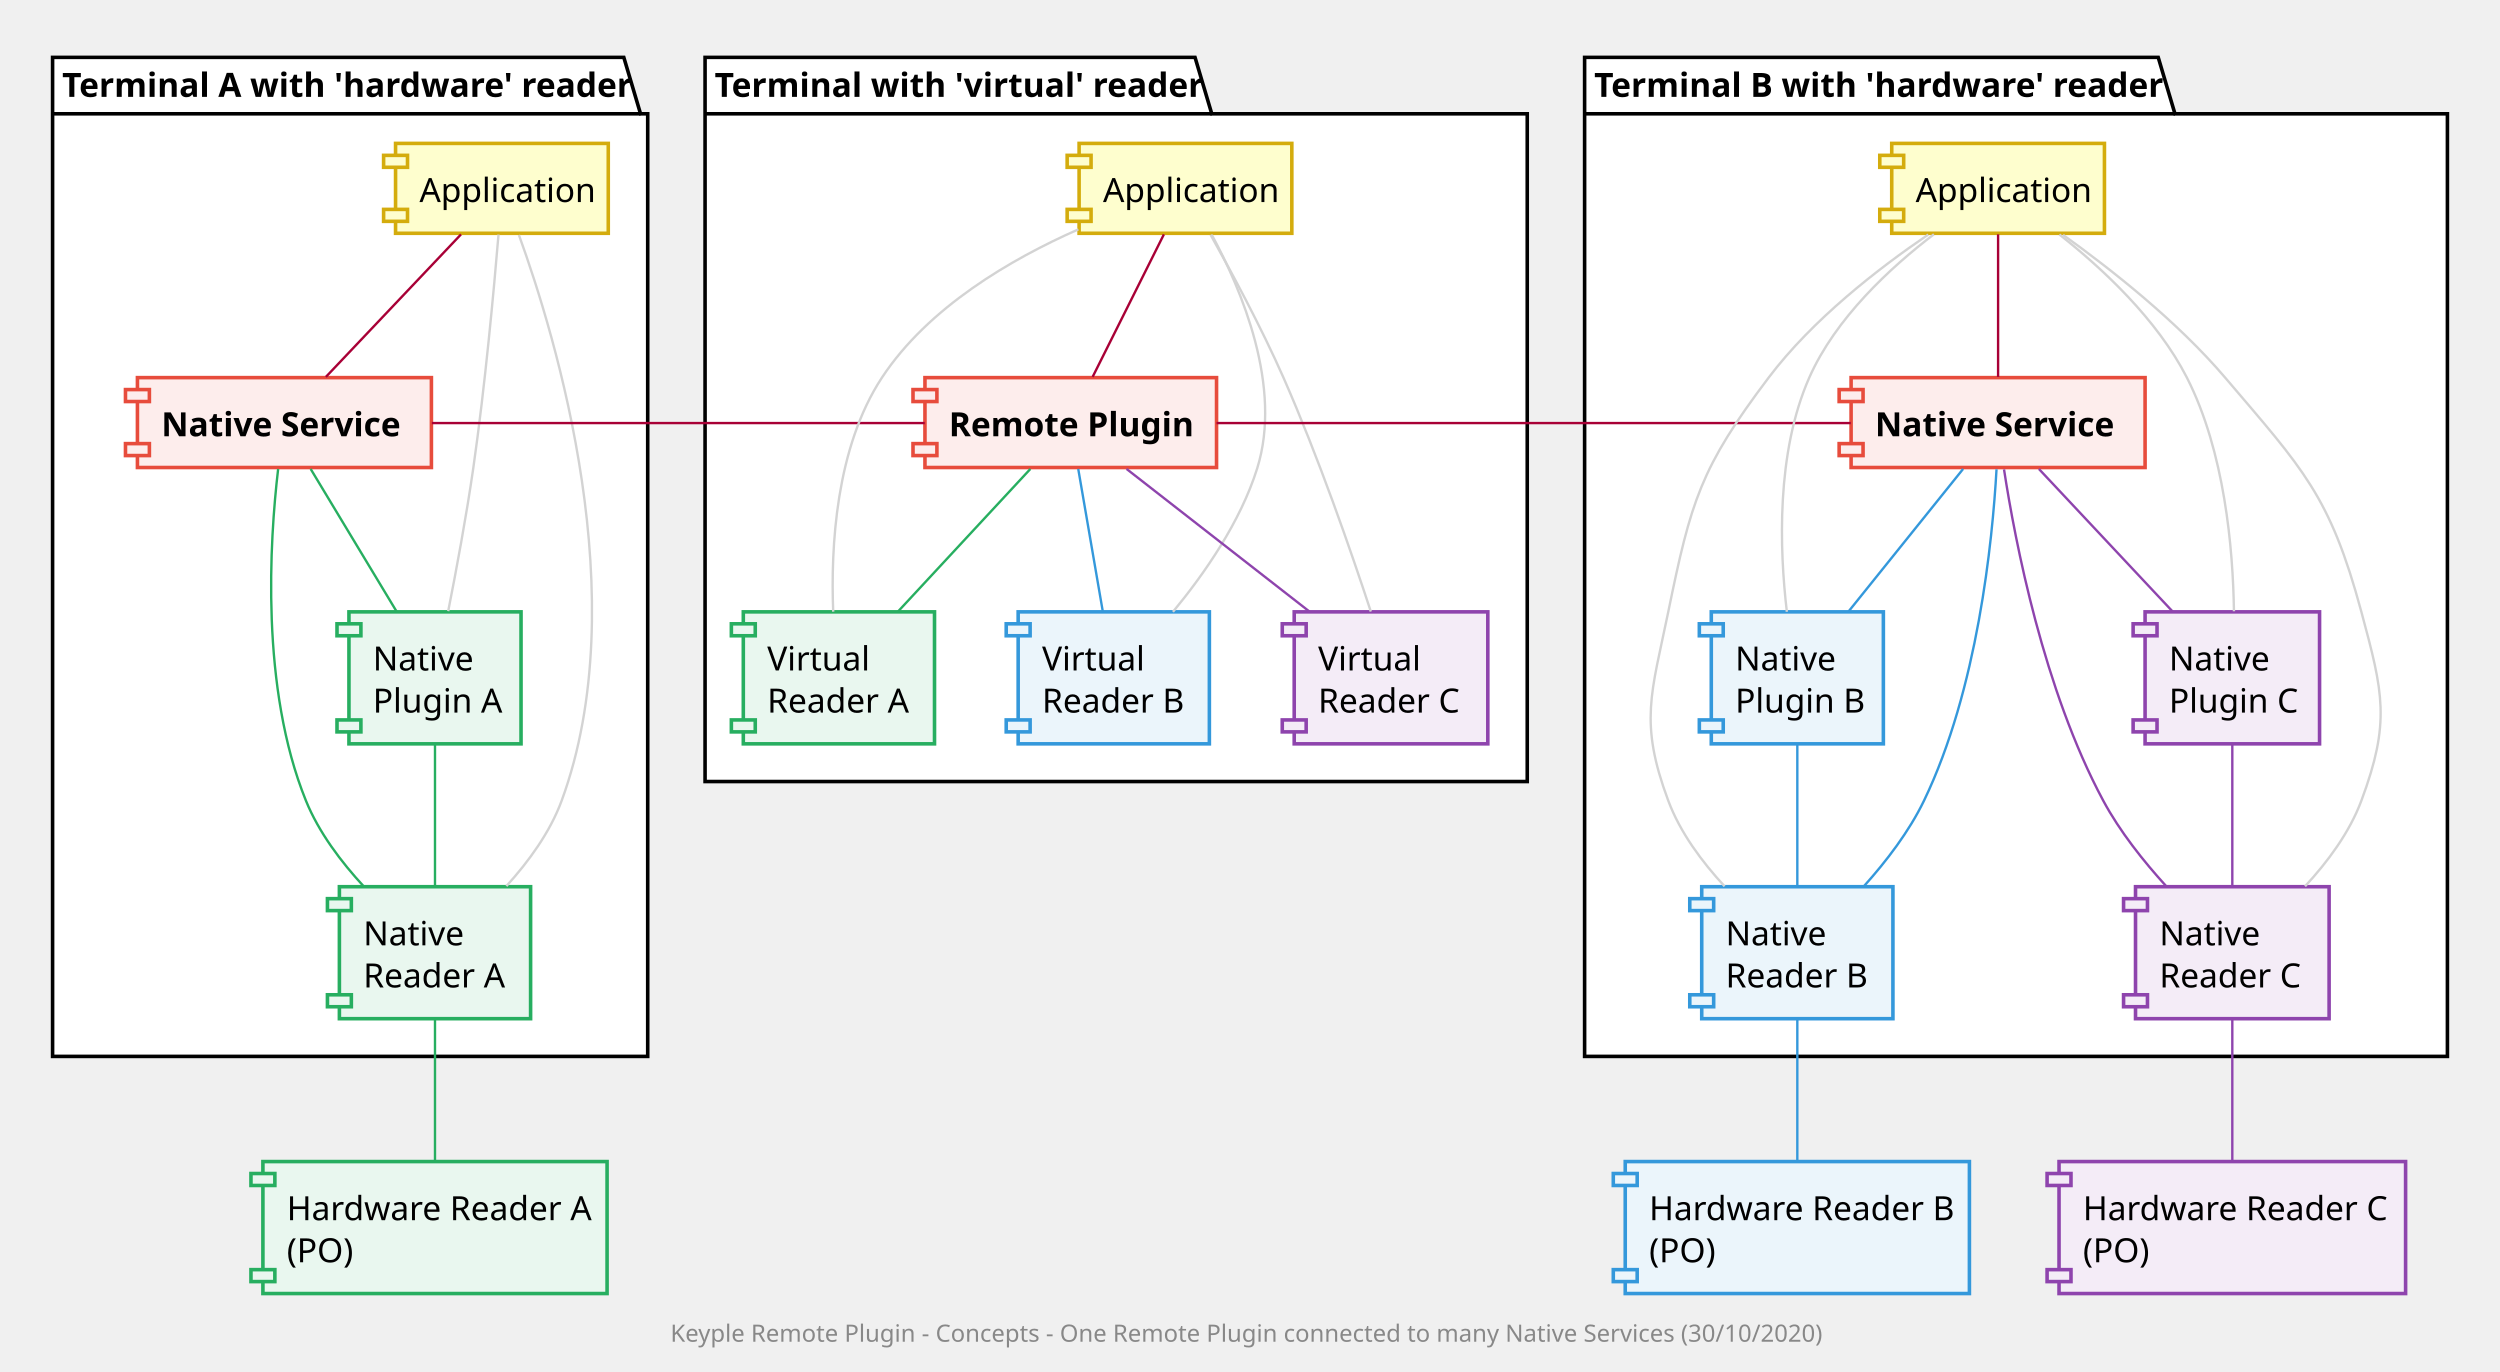
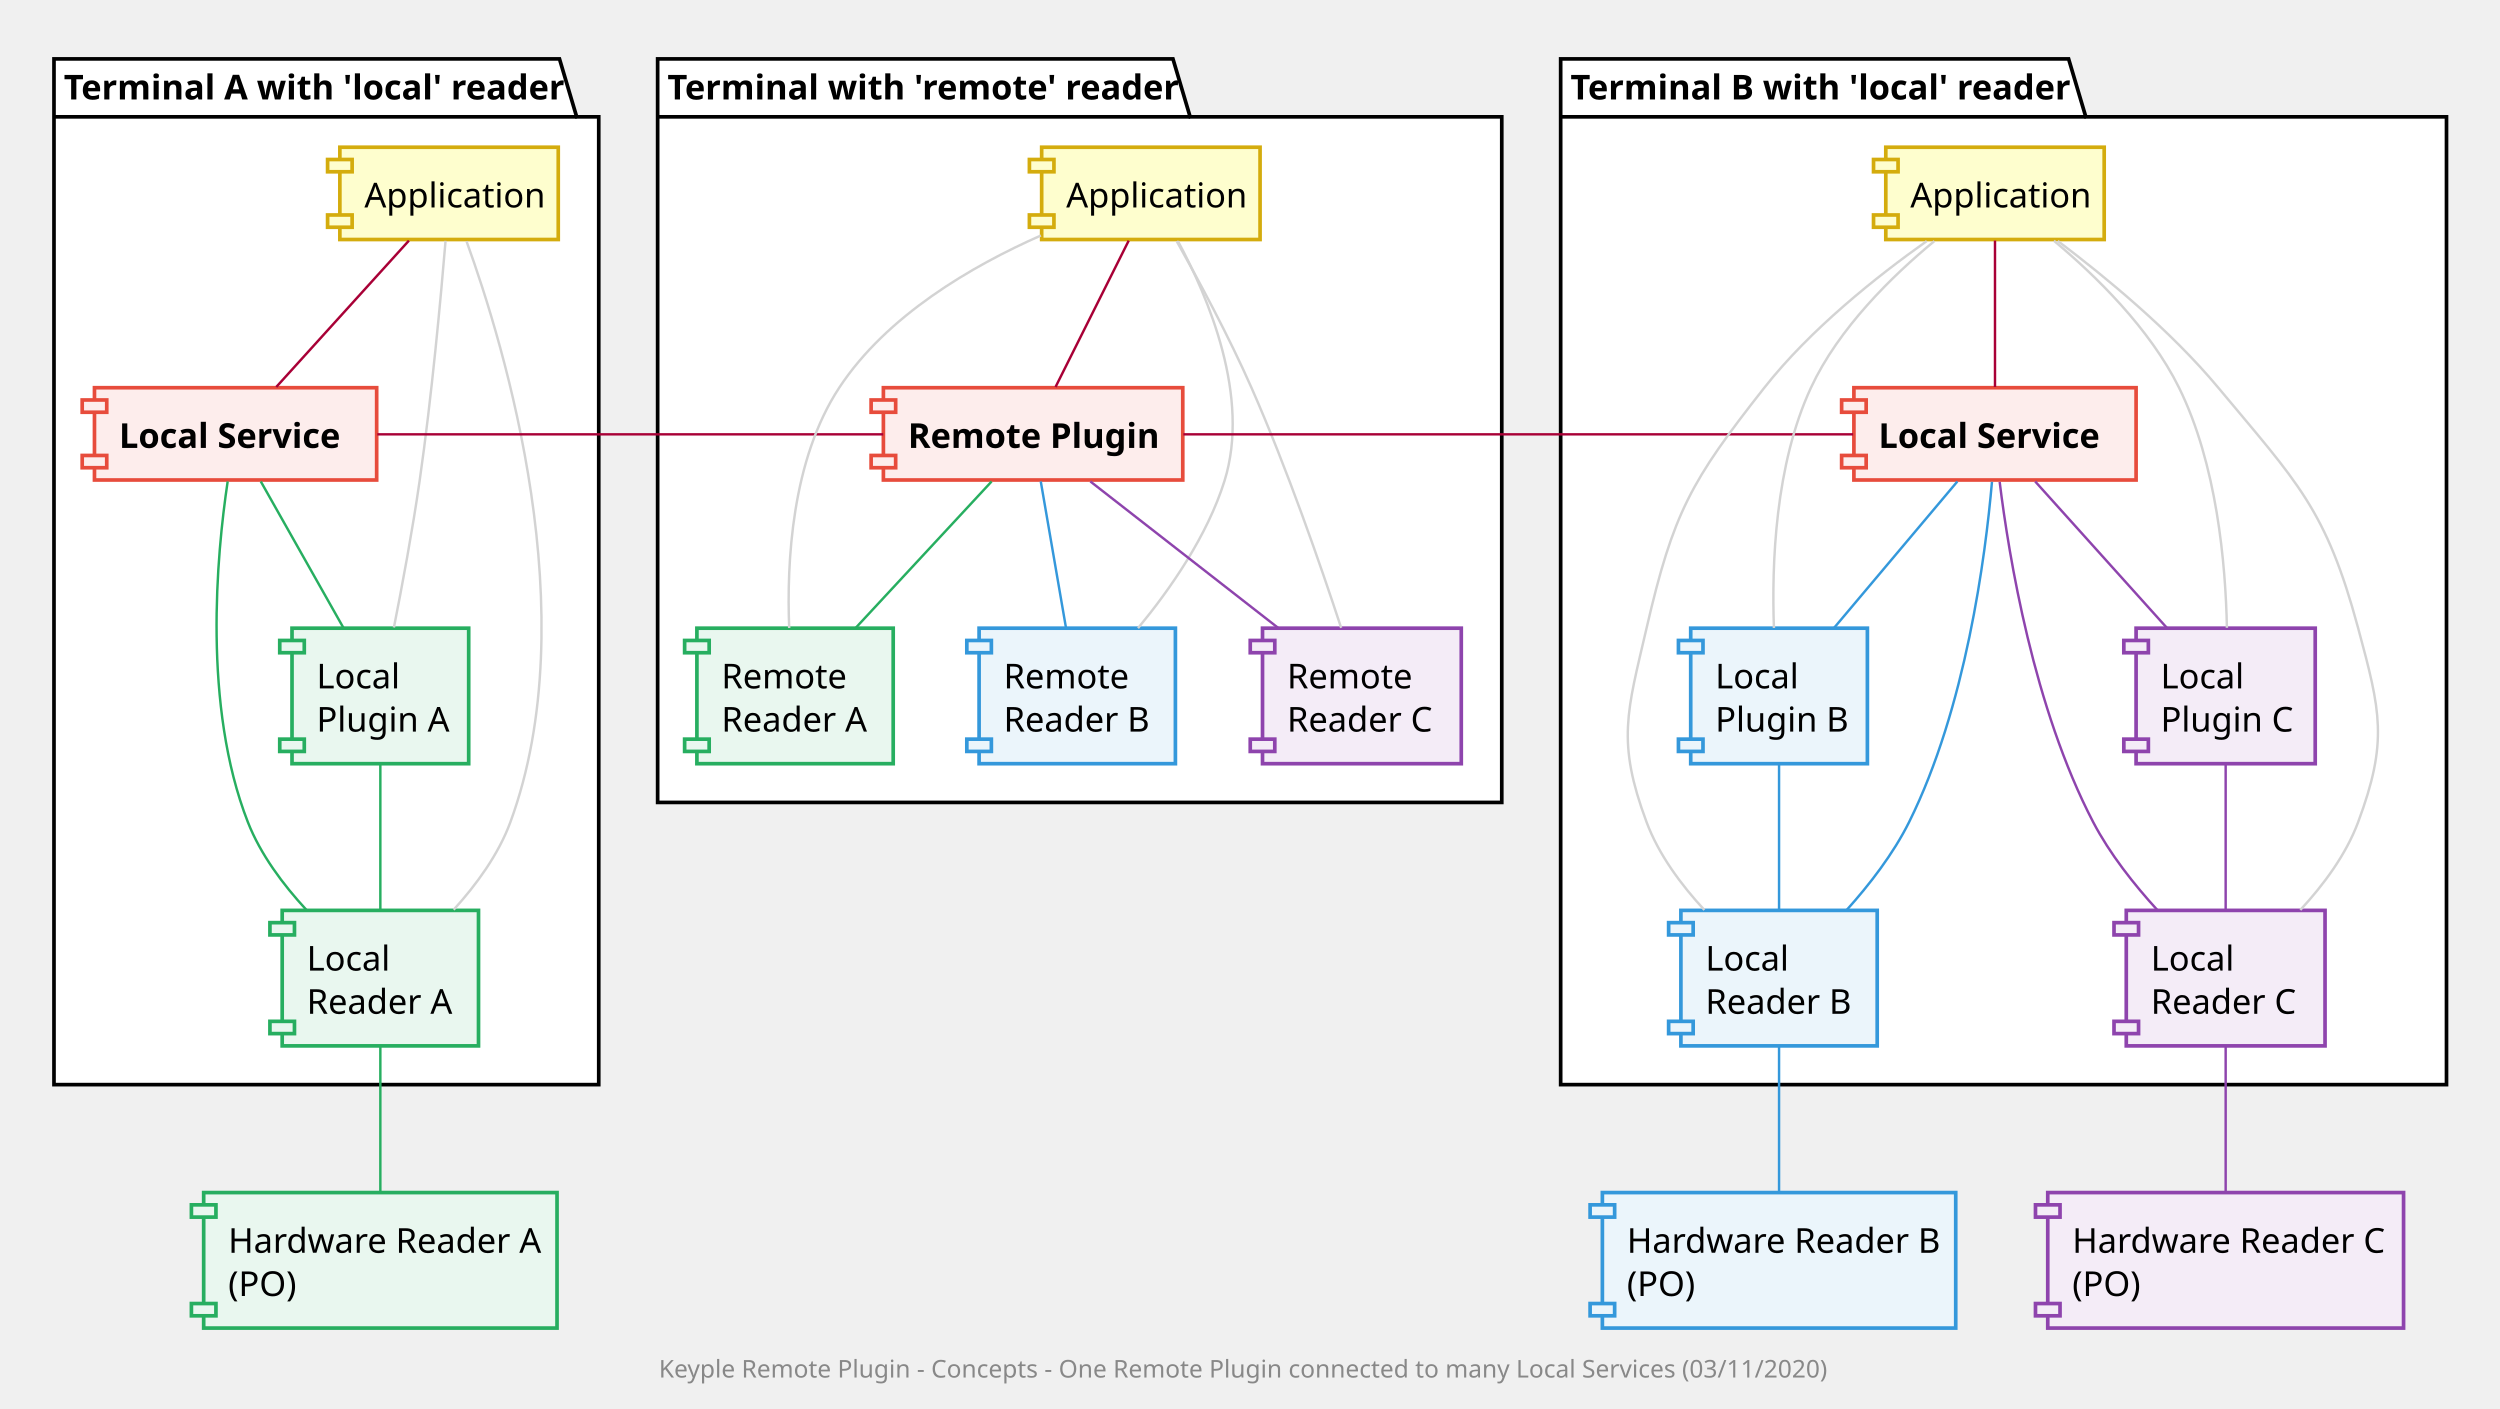
- <svg xmlns="http://www.w3.org/2000/svg" contentScriptType="application/ecmascript" contentStyleType="text/css" height="1435px" preserveAspectRatio="none" style="width:2615px;height:1435px;" version="1.1" viewBox="0 0 2615 1435" width="2615px" zoomAndPan="magnify">
+ <svg xmlns="http://www.w3.org/2000/svg" contentScriptType="application/ecmascript" contentStyleType="text/css" height="1435px" preserveAspectRatio="none" style="width:2547px;height:1435px;" version="1.1" viewBox="0 0 2547 1435" width="2547.5px" zoomAndPan="magnify">
  <defs />
  <g>
-     <polygon fill="#FFFFFF" points="55,60,652.5,60,670,119.023,677.5,119.023,677.5,1105,55,1105,55,60" style="stroke: #000000; stroke-width: 3.75;" />
-     <line style="stroke: #000000; stroke-width: 3.75;" x1="55" x2="670" y1="119.023" y2="119.023" />
-     <text fill="#000000" font-family="sans-serif" font-size="35" font-weight="bold" lengthAdjust="spacingAndGlyphs" textLength="582.5" x="65" y="101.333">Terminal A with 'hardware' reader</text>
-     <polygon fill="#FFFFFF" points="737.5,60,1250,60,1267.5,119.023,1597.5,119.023,1597.5,817.5,737.5,817.5,737.5,60" style="stroke: #000000; stroke-width: 3.75;" />
-     <line style="stroke: #000000; stroke-width: 3.75;" x1="737.5" x2="1267.5" y1="119.023" y2="119.023" />
-     <text fill="#000000" font-family="sans-serif" font-size="35" font-weight="bold" lengthAdjust="spacingAndGlyphs" textLength="497.5" x="747.5" y="101.333">Terminal with 'virtual' reader</text>
-     <polygon fill="#FFFFFF" points="1657.5,60,2257.5,60,2275,119.023,2560,119.023,2560,1105,1657.5,1105,1657.5,60" style="stroke: #000000; stroke-width: 3.75;" />
-     <line style="stroke: #000000; stroke-width: 3.75;" x1="1657.5" x2="2275" y1="119.023" y2="119.023" />
-     <text fill="#000000" font-family="sans-serif" font-size="35" font-weight="bold" lengthAdjust="spacingAndGlyphs" textLength="585" x="1667.5" y="101.333">Terminal B with 'hardware' reader</text>
-     <rect fill="#FEFECE" height="94.023" style="stroke: #D4AC0D; stroke-width: 3.75;" width="222.5" x="413.75" y="150" />
-     <rect fill="#FEFECE" height="12.5" style="stroke: #D4AC0D; stroke-width: 3.75;" width="25" x="401.25" y="162.5" />
-     <rect fill="#FEFECE" height="12.5" style="stroke: #D4AC0D; stroke-width: 3.75;" width="25" x="401.25" y="219.023" />
-     <text fill="#000000" font-family="sans-serif" font-size="35" lengthAdjust="spacingAndGlyphs" textLength="172.5" x="438.75" y="211.333">Application</text>
-     <rect fill="#FDEDEC" height="94.023" style="stroke: #E74C3C; stroke-width: 3.75;" width="307.5" x="143.75" y="395" />
-     <rect fill="#FDEDEC" height="12.5" style="stroke: #E74C3C; stroke-width: 3.75;" width="25" x="131.25" y="407.5" />
-     <rect fill="#FDEDEC" height="12.5" style="stroke: #E74C3C; stroke-width: 3.75;" width="25" x="131.25" y="464.023" />
-     <text fill="#000000" font-family="sans-serif" font-size="35" font-weight="bold" lengthAdjust="spacingAndGlyphs" textLength="257.5" x="168.75" y="456.333">Native Service</text>
-     <rect fill="#E9F7EF" height="138.047" style="stroke: #27AE60; stroke-width: 3.75;" width="180" x="365" y="640" />
-     <rect fill="#E9F7EF" height="12.5" style="stroke: #27AE60; stroke-width: 3.75;" width="25" x="352.5" y="652.5" />
-     <rect fill="#E9F7EF" height="12.5" style="stroke: #27AE60; stroke-width: 3.75;" width="25" x="352.5" y="753.047" />
-     <text fill="#000000" font-family="sans-serif" font-size="35" lengthAdjust="spacingAndGlyphs" textLength="97.5" x="390" y="701.333">Native</text>
-     <text fill="#000000" font-family="sans-serif" font-size="35" lengthAdjust="spacingAndGlyphs" textLength="130" x="390" y="745.356">Plugin A</text>
-     <rect fill="#E9F7EF" height="138.047" style="stroke: #27AE60; stroke-width: 3.75;" width="200" x="355" y="927.5" />
-     <rect fill="#E9F7EF" height="12.5" style="stroke: #27AE60; stroke-width: 3.75;" width="25" x="342.5" y="940" />
-     <rect fill="#E9F7EF" height="12.5" style="stroke: #27AE60; stroke-width: 3.75;" width="25" x="342.5" y="1040.547" />
-     <text fill="#000000" font-family="sans-serif" font-size="35" lengthAdjust="spacingAndGlyphs" textLength="97.5" x="380" y="988.833">Native</text>
-     <text fill="#000000" font-family="sans-serif" font-size="35" lengthAdjust="spacingAndGlyphs" textLength="150" x="380" y="1032.856">Reader A</text>
-     <rect fill="#FEFECE" height="94.023" style="stroke: #D4AC0D; stroke-width: 3.75;" width="222.5" x="1128.75" y="150" />
-     <rect fill="#FEFECE" height="12.5" style="stroke: #D4AC0D; stroke-width: 3.75;" width="25" x="1116.25" y="162.5" />
-     <rect fill="#FEFECE" height="12.5" style="stroke: #D4AC0D; stroke-width: 3.75;" width="25" x="1116.25" y="219.023" />
-     <text fill="#000000" font-family="sans-serif" font-size="35" lengthAdjust="spacingAndGlyphs" textLength="172.5" x="1153.75" y="211.333">Application</text>
-     <rect fill="#FDEDEC" height="94.023" style="stroke: #E74C3C; stroke-width: 3.75;" width="305" x="967.5" y="395" />
-     <rect fill="#FDEDEC" height="12.5" style="stroke: #E74C3C; stroke-width: 3.75;" width="25" x="955" y="407.5" />
-     <rect fill="#FDEDEC" height="12.5" style="stroke: #E74C3C; stroke-width: 3.75;" width="25" x="955" y="464.023" />
-     <text fill="#000000" font-family="sans-serif" font-size="35" font-weight="bold" lengthAdjust="spacingAndGlyphs" textLength="255" x="992.5" y="456.333">Remote Plugin</text>
-     <rect fill="#E9F7EF" height="138.047" style="stroke: #27AE60; stroke-width: 3.75;" width="200" x="777.5" y="640" />
-     <rect fill="#E9F7EF" height="12.5" style="stroke: #27AE60; stroke-width: 3.75;" width="25" x="765" y="652.5" />
-     <rect fill="#E9F7EF" height="12.5" style="stroke: #27AE60; stroke-width: 3.75;" width="25" x="765" y="753.047" />
-     <text fill="#000000" font-family="sans-serif" font-size="35" lengthAdjust="spacingAndGlyphs" textLength="100" x="802.5" y="701.333">Virtual</text>
-     <text fill="#000000" font-family="sans-serif" font-size="35" lengthAdjust="spacingAndGlyphs" textLength="150" x="802.5" y="745.356">Reader A</text>
-     <rect fill="#EBF5FB" height="138.047" style="stroke: #3498DB; stroke-width: 3.75;" width="200" x="1065" y="640" />
-     <rect fill="#EBF5FB" height="12.5" style="stroke: #3498DB; stroke-width: 3.75;" width="25" x="1052.5" y="652.5" />
-     <rect fill="#EBF5FB" height="12.5" style="stroke: #3498DB; stroke-width: 3.75;" width="25" x="1052.5" y="753.047" />
-     <text fill="#000000" font-family="sans-serif" font-size="35" lengthAdjust="spacingAndGlyphs" textLength="100" x="1090" y="701.333">Virtual</text>
-     <text fill="#000000" font-family="sans-serif" font-size="35" lengthAdjust="spacingAndGlyphs" textLength="150" x="1090" y="745.356">Reader B</text>
-     <rect fill="#F4ECF7" height="138.047" style="stroke: #8E44AD; stroke-width: 3.75;" width="202.5" x="1353.75" y="640" />
-     <rect fill="#F4ECF7" height="12.5" style="stroke: #8E44AD; stroke-width: 3.75;" width="25" x="1341.25" y="652.5" />
-     <rect fill="#F4ECF7" height="12.5" style="stroke: #8E44AD; stroke-width: 3.75;" width="25" x="1341.25" y="753.047" />
-     <text fill="#000000" font-family="sans-serif" font-size="35" lengthAdjust="spacingAndGlyphs" textLength="100" x="1378.75" y="701.333">Virtual</text>
-     <text fill="#000000" font-family="sans-serif" font-size="35" lengthAdjust="spacingAndGlyphs" textLength="152.5" x="1378.75" y="745.356">Reader C</text>
-     <rect fill="#FEFECE" height="94.023" style="stroke: #D4AC0D; stroke-width: 3.75;" width="222.5" x="1978.75" y="150" />
-     <rect fill="#FEFECE" height="12.5" style="stroke: #D4AC0D; stroke-width: 3.75;" width="25" x="1966.25" y="162.5" />
-     <rect fill="#FEFECE" height="12.5" style="stroke: #D4AC0D; stroke-width: 3.75;" width="25" x="1966.25" y="219.023" />
-     <text fill="#000000" font-family="sans-serif" font-size="35" lengthAdjust="spacingAndGlyphs" textLength="172.5" x="2003.75" y="211.333">Application</text>
-     <rect fill="#FDEDEC" height="94.023" style="stroke: #E74C3C; stroke-width: 3.75;" width="307.5" x="1936.25" y="395" />
-     <rect fill="#FDEDEC" height="12.5" style="stroke: #E74C3C; stroke-width: 3.75;" width="25" x="1923.75" y="407.5" />
-     <rect fill="#FDEDEC" height="12.5" style="stroke: #E74C3C; stroke-width: 3.75;" width="25" x="1923.75" y="464.023" />
-     <text fill="#000000" font-family="sans-serif" font-size="35" font-weight="bold" lengthAdjust="spacingAndGlyphs" textLength="257.5" x="1961.25" y="456.333">Native Service</text>
-     <rect fill="#EBF5FB" height="138.047" style="stroke: #3498DB; stroke-width: 3.75;" width="180" x="1790" y="640" />
-     <rect fill="#EBF5FB" height="12.5" style="stroke: #3498DB; stroke-width: 3.75;" width="25" x="1777.5" y="652.5" />
-     <rect fill="#EBF5FB" height="12.5" style="stroke: #3498DB; stroke-width: 3.75;" width="25" x="1777.5" y="753.047" />
-     <text fill="#000000" font-family="sans-serif" font-size="35" lengthAdjust="spacingAndGlyphs" textLength="97.5" x="1815" y="701.333">Native</text>
-     <text fill="#000000" font-family="sans-serif" font-size="35" lengthAdjust="spacingAndGlyphs" textLength="130" x="1815" y="745.356">Plugin B</text>
-     <rect fill="#EBF5FB" height="138.047" style="stroke: #3498DB; stroke-width: 3.75;" width="200" x="1780" y="927.5" />
-     <rect fill="#EBF5FB" height="12.5" style="stroke: #3498DB; stroke-width: 3.75;" width="25" x="1767.5" y="940" />
-     <rect fill="#EBF5FB" height="12.5" style="stroke: #3498DB; stroke-width: 3.75;" width="25" x="1767.5" y="1040.547" />
-     <text fill="#000000" font-family="sans-serif" font-size="35" lengthAdjust="spacingAndGlyphs" textLength="97.5" x="1805" y="988.833">Native</text>
-     <text fill="#000000" font-family="sans-serif" font-size="35" lengthAdjust="spacingAndGlyphs" textLength="150" x="1805" y="1032.856">Reader B</text>
-     <rect fill="#F4ECF7" height="138.047" style="stroke: #8E44AD; stroke-width: 3.75;" width="182.5" x="2243.75" y="640" />
-     <rect fill="#F4ECF7" height="12.5" style="stroke: #8E44AD; stroke-width: 3.75;" width="25" x="2231.25" y="652.5" />
-     <rect fill="#F4ECF7" height="12.5" style="stroke: #8E44AD; stroke-width: 3.75;" width="25" x="2231.25" y="753.047" />
-     <text fill="#000000" font-family="sans-serif" font-size="35" lengthAdjust="spacingAndGlyphs" textLength="97.5" x="2268.75" y="701.333">Native</text>
-     <text fill="#000000" font-family="sans-serif" font-size="35" lengthAdjust="spacingAndGlyphs" textLength="132.5" x="2268.75" y="745.356">Plugin C</text>
-     <rect fill="#F4ECF7" height="138.047" style="stroke: #8E44AD; stroke-width: 3.75;" width="202.5" x="2233.75" y="927.5" />
-     <rect fill="#F4ECF7" height="12.5" style="stroke: #8E44AD; stroke-width: 3.75;" width="25" x="2221.25" y="940" />
-     <rect fill="#F4ECF7" height="12.5" style="stroke: #8E44AD; stroke-width: 3.75;" width="25" x="2221.25" y="1040.547" />
-     <text fill="#000000" font-family="sans-serif" font-size="35" lengthAdjust="spacingAndGlyphs" textLength="97.5" x="2258.75" y="988.833">Native</text>
-     <text fill="#000000" font-family="sans-serif" font-size="35" lengthAdjust="spacingAndGlyphs" textLength="152.5" x="2258.75" y="1032.856">Reader C</text>
-     <rect fill="#E9F7EF" height="138.047" style="stroke: #27AE60; stroke-width: 3.75;" width="360" x="275" y="1215" />
-     <rect fill="#E9F7EF" height="12.5" style="stroke: #27AE60; stroke-width: 3.75;" width="25" x="262.5" y="1227.5" />
-     <rect fill="#E9F7EF" height="12.5" style="stroke: #27AE60; stroke-width: 3.75;" width="25" x="262.5" y="1328.047" />
-     <text fill="#000000" font-family="sans-serif" font-size="35" lengthAdjust="spacingAndGlyphs" textLength="310" x="300" y="1276.333">Hardware Reader A</text>
-     <text fill="#000000" font-family="sans-serif" font-size="35" lengthAdjust="spacingAndGlyphs" textLength="75" x="300" y="1320.356">(PO)</text>
-     <rect fill="#EBF5FB" height="138.047" style="stroke: #3498DB; stroke-width: 3.75;" width="360" x="1700" y="1215" />
-     <rect fill="#EBF5FB" height="12.5" style="stroke: #3498DB; stroke-width: 3.75;" width="25" x="1687.5" y="1227.5" />
-     <rect fill="#EBF5FB" height="12.5" style="stroke: #3498DB; stroke-width: 3.75;" width="25" x="1687.5" y="1328.047" />
-     <text fill="#000000" font-family="sans-serif" font-size="35" lengthAdjust="spacingAndGlyphs" textLength="310" x="1725" y="1276.333">Hardware Reader B</text>
-     <text fill="#000000" font-family="sans-serif" font-size="35" lengthAdjust="spacingAndGlyphs" textLength="75" x="1725" y="1320.356">(PO)</text>
-     <rect fill="#F4ECF7" height="138.047" style="stroke: #8E44AD; stroke-width: 3.75;" width="362.5" x="2153.75" y="1215" />
-     <rect fill="#F4ECF7" height="12.5" style="stroke: #8E44AD; stroke-width: 3.75;" width="25" x="2141.25" y="1227.5" />
-     <rect fill="#F4ECF7" height="12.5" style="stroke: #8E44AD; stroke-width: 3.75;" width="25" x="2141.25" y="1328.047" />
-     <text fill="#000000" font-family="sans-serif" font-size="35" lengthAdjust="spacingAndGlyphs" textLength="312.5" x="2178.75" y="1276.333">Hardware Reader C</text>
-     <text fill="#000000" font-family="sans-serif" font-size="35" lengthAdjust="spacingAndGlyphs" textLength="75" x="2178.75" y="1320.356">(PO)</text>
-     <path d="M521.438,245.345 C516.685,302.54 507.408,403.83 495,490 C487.762,540.263 477.25,596.668 468.817,639.265 " fill="none" id="appA-nativePluginA" style="stroke: #D3D3D3; stroke-width: 2.5;" />
-     <path d="M542.788,245.773 C581.645,352.97 664.688,627.13 587.5,837.5 C575.37,870.558 552.808,901.413 529.692,926.827 " fill="none" id="appA-nativeReaderA" style="stroke: #D3D3D3; stroke-width: 2.5;" />
-     <path d="M482.21,245.143 C441.793,287.78 381.478,351.408 340.873,394.245 " fill="none" id="appA-nativeServiceA" style="stroke: #A80036; stroke-width: 2.5;" />
-     <path d="M455,778.197 C455,823.232 455,882.35 455,927.283 " fill="none" id="nativePluginA-nativeReaderA" style="stroke: #27AE60; stroke-width: 2.5;" />
-     <path d="M324.935,490.507 C349.788,531.732 386.72,592.992 414.887,639.712 " fill="none" id="nativeServiceA-nativePluginA" style="stroke: #27AE60; stroke-width: 2.5;" />
-     <path d="M290.935,490.598 C282.055,565.955 272.332,719.835 320,837.5 C333.46,870.727 357.005,901.837 380.7,927.413 " fill="none" id="nativeServiceA-nativeReaderA" style="stroke: #27AE60; stroke-width: 2.5;" />
-     <path d="M455,1065.697 C455,1110.731 455,1169.85 455,1214.782 " fill="none" id="nativeReaderA-readerA" style="stroke: #27AE60; stroke-width: 2.5;" />
-     <path d="M451.72,442.5 C623.575,442.5 795.43,442.5 967.288,442.5 " fill="none" id="nativeServiceA-remotePlugin" style="stroke: #A80036; stroke-width: 2.5;" />
-     <path d="M1217.43,245.143 C1196.11,287.78 1164.295,351.408 1142.878,394.245 " fill="none" id="app-remotePlugin" style="stroke: #A80036; stroke-width: 2.5;" />
-     <path d="M1127.983,239.92 C1057.43,271.058 970.845,321.5 922.5,395 C874.195,468.44 868.85,572.612 871.535,639.815 " fill="none" id="app-virtualReaderA" style="stroke: #D3D3D3; stroke-width: 2.5;" />
-     <path d="M1267.553,245.607 C1298.67,303.067 1341.707,404.635 1315,490 C1297.537,545.817 1260.037,599.88 1226.902,639.987 " fill="none" id="app-virtualReaderB" style="stroke: #D3D3D3; stroke-width: 2.5;" />
-     <path d="M1266.26,245.613 C1288.138,284.582 1319.348,342.51 1342.5,395 C1378.902,477.538 1412.97,575.903 1433.872,639.64 " fill="none" id="app-virtualReaderC" style="stroke: #D3D3D3; stroke-width: 2.5;" />
-     <path d="M1077.76,490.507 C1039.493,531.732 982.628,592.992 939.263,639.712 " fill="none" id="remotePlugin-virtualReaderA" style="stroke: #27AE60; stroke-width: 2.5;" />
-     <path d="M1127.838,490.507 C1134.94,531.732 1145.493,592.992 1153.54,639.712 " fill="none" id="remotePlugin-virtualReaderB" style="stroke: #3498DB; stroke-width: 2.5;" />
-     <path d="M1178.352,490.507 C1231.217,531.732 1309.77,592.992 1369.68,639.712 " fill="none" id="remotePlugin-virtualReaderC" style="stroke: #8E44AD; stroke-width: 2.5;" />
-     <path d="M1272.51,442.5 C1493.648,442.5 1714.785,442.5 1935.922,442.5 " fill="none" id="remotePlugin-nativeServiceB" style="stroke: #A80036; stroke-width: 2.5;" />
-     <path d="M2022.862,245.075 C1977.078,280.01 1919.953,332.853 1892.5,395 C1857.755,473.655 1861.348,574.673 1869.06,639.933 " fill="none" id="appB-nativePluginB" style="stroke: #D3D3D3; stroke-width: 2.5;" />
-     <path d="M2016.935,245.373 C1964.753,280.815 1895.935,334.158 1850,395 C1778.618,489.548 1768.82,523.952 1745,640 C1727.35,725.985 1714.382,755.235 1745,837.5 C1757.38,870.763 1780.372,901.665 1803.92,927.06 " fill="none" id="appB-nativeReaderB" style="stroke: #D3D3D3; stroke-width: 2.5;" />
-     <path d="M2090,245.143 C2090,287.78 2090,351.408 2090,394.245 " fill="none" id="appB-nativeServiceB" style="stroke: #A80036; stroke-width: 2.5;" />
-     <path d="M1880,778.197 C1880,823.232 1880,882.35 1880,927.283 " fill="none" id="nativePluginB-nativeReaderB" style="stroke: #3498DB; stroke-width: 2.5;" />
-     <path d="M2053.42,490.507 C2020.283,531.732 1971.04,592.992 1933.485,639.712 " fill="none" id="nativeServiceB-nativePluginB" style="stroke: #3498DB; stroke-width: 2.5;" />
-     <path d="M2088.367,490.887 C2084.088,566.658 2068.593,721.12 2012.5,837.5 C1996.902,869.86 1972.987,901.008 1949.747,926.86 " fill="none" id="nativeServiceB-nativeReaderB" style="stroke: #3498DB; stroke-width: 2.5;" />
-     <path d="M1880,1065.697 C1880,1110.731 1880,1169.85 1880,1214.782 " fill="none" id="nativeReaderB-readerB" style="stroke: #3498DB; stroke-width: 2.5;" />
-     <path d="M2154.12,245.305 C2199.048,280.715 2256.415,334.048 2287.5,395 C2326.985,472.425 2335.747,573.74 2336.715,639.403 " fill="none" id="appB-nativePluginC" style="stroke: #D3D3D3; stroke-width: 2.5;" />
-     <path d="M2158.01,245.718 C2208.787,282.108 2277.71,336.493 2327.5,395 C2409.14,490.933 2437.202,518.378 2470,640 C2492.855,724.75 2500.617,755.235 2470,837.5 C2457.62,870.763 2434.628,901.665 2411.08,927.06 " fill="none" id="appB-nativeReaderC" style="stroke: #D3D3D3; stroke-width: 2.5;" />
-     <path d="M2132.675,490.507 C2171.338,531.732 2228.787,592.992 2272.602,639.712 " fill="none" id="nativeServiceB-nativePluginC" style="stroke: #8E44AD; stroke-width: 2.5;" />
-     <path d="M2096.205,490.98 C2107.87,566.888 2137.715,721.54 2200,837.5 C2217.302,869.712 2242.25,901.062 2266,927.12 " fill="none" id="nativeServiceB-nativeReaderC" style="stroke: #8E44AD; stroke-width: 2.5;" />
-     <path d="M2335,778.197 C2335,823.232 2335,882.35 2335,927.283 " fill="none" id="nativePluginC-nativeReaderC" style="stroke: #8E44AD; stroke-width: 2.5;" />
-     <path d="M2335,1065.697 C2335,1110.731 2335,1169.85 2335,1214.782 " fill="none" id="nativeReaderC-readerC" style="stroke: #8E44AD; stroke-width: 2.5;" />
-     <text fill="#888888" font-family="sans-serif" font-size="25" lengthAdjust="spacingAndGlyphs" textLength="1242.5" x="701.25" y="1403.452">Keyple Remote Plugin - Concepts - One Remote Plugin connected to many Native Services (30/10/2020)</text>
+     <polygon fill="#FFFFFF" points="55,60,570,60,587.5,119.023,610,119.023,610,1105,55,1105,55,60" style="stroke: #000000; stroke-width: 3.75;" />
+     <line style="stroke: #000000; stroke-width: 3.75;" x1="55" x2="587.5" y1="119.023" y2="119.023" />
+     <text fill="#000000" font-family="sans-serif" font-size="35" font-weight="bold" lengthAdjust="spacingAndGlyphs" textLength="500" x="65" y="101.333">Terminal A with 'local' reader</text>
+     <polygon fill="#FFFFFF" points="670,60,1195,60,1212.5,119.023,1530,119.023,1530,817.5,670,817.5,670,60" style="stroke: #000000; stroke-width: 3.75;" />
+     <line style="stroke: #000000; stroke-width: 3.75;" x1="670" x2="1212.5" y1="119.023" y2="119.023" />
+     <text fill="#000000" font-family="sans-serif" font-size="35" font-weight="bold" lengthAdjust="spacingAndGlyphs" textLength="510" x="680" y="101.333">Terminal with 'remote' reader</text>
+     <polygon fill="#FFFFFF" points="1590,60,2107.5,60,2125,119.023,2492.5,119.023,2492.5,1105,1590,1105,1590,60" style="stroke: #000000; stroke-width: 3.75;" />
+     <line style="stroke: #000000; stroke-width: 3.75;" x1="1590" x2="2125" y1="119.023" y2="119.023" />
+     <text fill="#000000" font-family="sans-serif" font-size="35" font-weight="bold" lengthAdjust="spacingAndGlyphs" textLength="502.5" x="1600" y="101.333">Terminal B with 'local' reader</text>
+     <rect fill="#FEFECE" height="94.023" style="stroke: #D4AC0D; stroke-width: 3.75;" width="222.5" x="346.25" y="150" />
+     <rect fill="#FEFECE" height="12.5" style="stroke: #D4AC0D; stroke-width: 3.75;" width="25" x="333.75" y="162.5" />
+     <rect fill="#FEFECE" height="12.5" style="stroke: #D4AC0D; stroke-width: 3.75;" width="25" x="333.75" y="219.023" />
+     <text fill="#000000" font-family="sans-serif" font-size="35" lengthAdjust="spacingAndGlyphs" textLength="172.5" x="371.25" y="211.333">Application</text>
+     <rect fill="#FDEDEC" height="94.023" style="stroke: #E74C3C; stroke-width: 3.75;" width="287.5" x="96.25" y="395" />
+     <rect fill="#FDEDEC" height="12.5" style="stroke: #E74C3C; stroke-width: 3.75;" width="25" x="83.75" y="407.5" />
+     <rect fill="#FDEDEC" height="12.5" style="stroke: #E74C3C; stroke-width: 3.75;" width="25" x="83.75" y="464.023" />
+     <text fill="#000000" font-family="sans-serif" font-size="35" font-weight="bold" lengthAdjust="spacingAndGlyphs" textLength="237.5" x="121.25" y="456.333">Local Service</text>
+     <rect fill="#E9F7EF" height="138.047" style="stroke: #27AE60; stroke-width: 3.75;" width="180" x="297.5" y="640" />
+     <rect fill="#E9F7EF" height="12.5" style="stroke: #27AE60; stroke-width: 3.75;" width="25" x="285" y="652.5" />
+     <rect fill="#E9F7EF" height="12.5" style="stroke: #27AE60; stroke-width: 3.75;" width="25" x="285" y="753.047" />
+     <text fill="#000000" font-family="sans-serif" font-size="35" lengthAdjust="spacingAndGlyphs" textLength="85" x="322.5" y="701.333">Local</text>
+     <text fill="#000000" font-family="sans-serif" font-size="35" lengthAdjust="spacingAndGlyphs" textLength="130" x="322.5" y="745.356">Plugin A</text>
+     <rect fill="#E9F7EF" height="138.047" style="stroke: #27AE60; stroke-width: 3.75;" width="200" x="287.5" y="927.5" />
+     <rect fill="#E9F7EF" height="12.5" style="stroke: #27AE60; stroke-width: 3.75;" width="25" x="275" y="940" />
+     <rect fill="#E9F7EF" height="12.5" style="stroke: #27AE60; stroke-width: 3.75;" width="25" x="275" y="1040.547" />
+     <text fill="#000000" font-family="sans-serif" font-size="35" lengthAdjust="spacingAndGlyphs" textLength="85" x="312.5" y="988.833">Local</text>
+     <text fill="#000000" font-family="sans-serif" font-size="35" lengthAdjust="spacingAndGlyphs" textLength="150" x="312.5" y="1032.856">Reader A</text>
+     <rect fill="#FEFECE" height="94.023" style="stroke: #D4AC0D; stroke-width: 3.75;" width="222.5" x="1061.25" y="150" />
+     <rect fill="#FEFECE" height="12.5" style="stroke: #D4AC0D; stroke-width: 3.75;" width="25" x="1048.75" y="162.5" />
+     <rect fill="#FEFECE" height="12.5" style="stroke: #D4AC0D; stroke-width: 3.75;" width="25" x="1048.75" y="219.023" />
+     <text fill="#000000" font-family="sans-serif" font-size="35" lengthAdjust="spacingAndGlyphs" textLength="172.5" x="1086.25" y="211.333">Application</text>
+     <rect fill="#FDEDEC" height="94.023" style="stroke: #E74C3C; stroke-width: 3.75;" width="305" x="900" y="395" />
+     <rect fill="#FDEDEC" height="12.5" style="stroke: #E74C3C; stroke-width: 3.75;" width="25" x="887.5" y="407.5" />
+     <rect fill="#FDEDEC" height="12.5" style="stroke: #E74C3C; stroke-width: 3.75;" width="25" x="887.5" y="464.023" />
+     <text fill="#000000" font-family="sans-serif" font-size="35" font-weight="bold" lengthAdjust="spacingAndGlyphs" textLength="255" x="925" y="456.333">Remote Plugin</text>
+     <rect fill="#E9F7EF" height="138.047" style="stroke: #27AE60; stroke-width: 3.75;" width="200" x="710" y="640" />
+     <rect fill="#E9F7EF" height="12.5" style="stroke: #27AE60; stroke-width: 3.75;" width="25" x="697.5" y="652.5" />
+     <rect fill="#E9F7EF" height="12.5" style="stroke: #27AE60; stroke-width: 3.75;" width="25" x="697.5" y="753.047" />
+     <text fill="#000000" font-family="sans-serif" font-size="35" lengthAdjust="spacingAndGlyphs" textLength="122.5" x="735" y="701.333">Remote</text>
+     <text fill="#000000" font-family="sans-serif" font-size="35" lengthAdjust="spacingAndGlyphs" textLength="150" x="735" y="745.356">Reader A</text>
+     <rect fill="#EBF5FB" height="138.047" style="stroke: #3498DB; stroke-width: 3.75;" width="200" x="997.5" y="640" />
+     <rect fill="#EBF5FB" height="12.5" style="stroke: #3498DB; stroke-width: 3.75;" width="25" x="985" y="652.5" />
+     <rect fill="#EBF5FB" height="12.5" style="stroke: #3498DB; stroke-width: 3.75;" width="25" x="985" y="753.047" />
+     <text fill="#000000" font-family="sans-serif" font-size="35" lengthAdjust="spacingAndGlyphs" textLength="122.5" x="1022.5" y="701.333">Remote</text>
+     <text fill="#000000" font-family="sans-serif" font-size="35" lengthAdjust="spacingAndGlyphs" textLength="150" x="1022.5" y="745.356">Reader B</text>
+     <rect fill="#F4ECF7" height="138.047" style="stroke: #8E44AD; stroke-width: 3.75;" width="202.5" x="1286.25" y="640" />
+     <rect fill="#F4ECF7" height="12.5" style="stroke: #8E44AD; stroke-width: 3.75;" width="25" x="1273.75" y="652.5" />
+     <rect fill="#F4ECF7" height="12.5" style="stroke: #8E44AD; stroke-width: 3.75;" width="25" x="1273.75" y="753.047" />
+     <text fill="#000000" font-family="sans-serif" font-size="35" lengthAdjust="spacingAndGlyphs" textLength="122.5" x="1311.25" y="701.333">Remote</text>
+     <text fill="#000000" font-family="sans-serif" font-size="35" lengthAdjust="spacingAndGlyphs" textLength="152.5" x="1311.25" y="745.356">Reader C</text>
+     <rect fill="#FEFECE" height="94.023" style="stroke: #D4AC0D; stroke-width: 3.75;" width="222.5" x="1921.25" y="150" />
+     <rect fill="#FEFECE" height="12.5" style="stroke: #D4AC0D; stroke-width: 3.75;" width="25" x="1908.75" y="162.5" />
+     <rect fill="#FEFECE" height="12.5" style="stroke: #D4AC0D; stroke-width: 3.75;" width="25" x="1908.75" y="219.023" />
+     <text fill="#000000" font-family="sans-serif" font-size="35" lengthAdjust="spacingAndGlyphs" textLength="172.5" x="1946.25" y="211.333">Application</text>
+     <rect fill="#FDEDEC" height="94.023" style="stroke: #E74C3C; stroke-width: 3.75;" width="287.5" x="1888.75" y="395" />
+     <rect fill="#FDEDEC" height="12.5" style="stroke: #E74C3C; stroke-width: 3.75;" width="25" x="1876.25" y="407.5" />
+     <rect fill="#FDEDEC" height="12.5" style="stroke: #E74C3C; stroke-width: 3.75;" width="25" x="1876.25" y="464.023" />
+     <text fill="#000000" font-family="sans-serif" font-size="35" font-weight="bold" lengthAdjust="spacingAndGlyphs" textLength="237.5" x="1913.75" y="456.333">Local Service</text>
+     <rect fill="#EBF5FB" height="138.047" style="stroke: #3498DB; stroke-width: 3.75;" width="180" x="1722.5" y="640" />
+     <rect fill="#EBF5FB" height="12.5" style="stroke: #3498DB; stroke-width: 3.75;" width="25" x="1710" y="652.5" />
+     <rect fill="#EBF5FB" height="12.5" style="stroke: #3498DB; stroke-width: 3.75;" width="25" x="1710" y="753.047" />
+     <text fill="#000000" font-family="sans-serif" font-size="35" lengthAdjust="spacingAndGlyphs" textLength="85" x="1747.5" y="701.333">Local</text>
+     <text fill="#000000" font-family="sans-serif" font-size="35" lengthAdjust="spacingAndGlyphs" textLength="130" x="1747.5" y="745.356">Plugin B</text>
+     <rect fill="#EBF5FB" height="138.047" style="stroke: #3498DB; stroke-width: 3.75;" width="200" x="1712.5" y="927.5" />
+     <rect fill="#EBF5FB" height="12.5" style="stroke: #3498DB; stroke-width: 3.75;" width="25" x="1700" y="940" />
+     <rect fill="#EBF5FB" height="12.5" style="stroke: #3498DB; stroke-width: 3.75;" width="25" x="1700" y="1040.547" />
+     <text fill="#000000" font-family="sans-serif" font-size="35" lengthAdjust="spacingAndGlyphs" textLength="85" x="1737.5" y="988.833">Local</text>
+     <text fill="#000000" font-family="sans-serif" font-size="35" lengthAdjust="spacingAndGlyphs" textLength="150" x="1737.5" y="1032.856">Reader B</text>
+     <rect fill="#F4ECF7" height="138.047" style="stroke: #8E44AD; stroke-width: 3.75;" width="182.5" x="2176.25" y="640" />
+     <rect fill="#F4ECF7" height="12.5" style="stroke: #8E44AD; stroke-width: 3.75;" width="25" x="2163.75" y="652.5" />
+     <rect fill="#F4ECF7" height="12.5" style="stroke: #8E44AD; stroke-width: 3.75;" width="25" x="2163.75" y="753.047" />
+     <text fill="#000000" font-family="sans-serif" font-size="35" lengthAdjust="spacingAndGlyphs" textLength="85" x="2201.25" y="701.333">Local</text>
+     <text fill="#000000" font-family="sans-serif" font-size="35" lengthAdjust="spacingAndGlyphs" textLength="132.5" x="2201.25" y="745.356">Plugin C</text>
+     <rect fill="#F4ECF7" height="138.047" style="stroke: #8E44AD; stroke-width: 3.75;" width="202.5" x="2166.25" y="927.5" />
+     <rect fill="#F4ECF7" height="12.5" style="stroke: #8E44AD; stroke-width: 3.75;" width="25" x="2153.75" y="940" />
+     <rect fill="#F4ECF7" height="12.5" style="stroke: #8E44AD; stroke-width: 3.75;" width="25" x="2153.75" y="1040.547" />
+     <text fill="#000000" font-family="sans-serif" font-size="35" lengthAdjust="spacingAndGlyphs" textLength="85" x="2191.25" y="988.833">Local</text>
+     <text fill="#000000" font-family="sans-serif" font-size="35" lengthAdjust="spacingAndGlyphs" textLength="152.5" x="2191.25" y="1032.856">Reader C</text>
+     <rect fill="#E9F7EF" height="138.047" style="stroke: #27AE60; stroke-width: 3.75;" width="360" x="207.5" y="1215" />
+     <rect fill="#E9F7EF" height="12.5" style="stroke: #27AE60; stroke-width: 3.75;" width="25" x="195" y="1227.5" />
+     <rect fill="#E9F7EF" height="12.5" style="stroke: #27AE60; stroke-width: 3.75;" width="25" x="195" y="1328.047" />
+     <text fill="#000000" font-family="sans-serif" font-size="35" lengthAdjust="spacingAndGlyphs" textLength="310" x="232.5" y="1276.333">Hardware Reader A</text>
+     <text fill="#000000" font-family="sans-serif" font-size="35" lengthAdjust="spacingAndGlyphs" textLength="75" x="232.5" y="1320.356">(PO)</text>
+     <rect fill="#EBF5FB" height="138.047" style="stroke: #3498DB; stroke-width: 3.75;" width="360" x="1632.5" y="1215" />
+     <rect fill="#EBF5FB" height="12.5" style="stroke: #3498DB; stroke-width: 3.75;" width="25" x="1620" y="1227.5" />
+     <rect fill="#EBF5FB" height="12.5" style="stroke: #3498DB; stroke-width: 3.75;" width="25" x="1620" y="1328.047" />
+     <text fill="#000000" font-family="sans-serif" font-size="35" lengthAdjust="spacingAndGlyphs" textLength="310" x="1657.5" y="1276.333">Hardware Reader B</text>
+     <text fill="#000000" font-family="sans-serif" font-size="35" lengthAdjust="spacingAndGlyphs" textLength="75" x="1657.5" y="1320.356">(PO)</text>
+     <rect fill="#F4ECF7" height="138.047" style="stroke: #8E44AD; stroke-width: 3.75;" width="362.5" x="2086.25" y="1215" />
+     <rect fill="#F4ECF7" height="12.5" style="stroke: #8E44AD; stroke-width: 3.75;" width="25" x="2073.75" y="1227.5" />
+     <rect fill="#F4ECF7" height="12.5" style="stroke: #8E44AD; stroke-width: 3.75;" width="25" x="2073.75" y="1328.047" />
+     <text fill="#000000" font-family="sans-serif" font-size="35" lengthAdjust="spacingAndGlyphs" textLength="312.5" x="2111.25" y="1276.333">Hardware Reader C</text>
+     <text fill="#000000" font-family="sans-serif" font-size="35" lengthAdjust="spacingAndGlyphs" textLength="75" x="2111.25" y="1320.356">(PO)</text>
+     <path d="M453.938,245.345 C449.185,302.54 439.908,403.83 427.5,490 C420.262,540.263 409.75,596.668 401.317,639.265 " fill="none" id="appA-localPluginA" style="stroke: #D3D3D3; stroke-width: 2.5;" />
+     <path d="M475.288,245.773 C514.145,352.97 597.188,627.13 520,837.5 C507.87,870.558 485.308,901.413 462.192,926.827 " fill="none" id="appA-localReaderA" style="stroke: #D3D3D3; stroke-width: 2.5;" />
+     <path d="M416.59,245.143 C377.95,287.78 320.288,351.408 281.465,394.245 " fill="none" id="appA-localServiceA" style="stroke: #A80036; stroke-width: 2.5;" />
+     <path d="M387.5,778.197 C387.5,823.232 387.5,882.35 387.5,927.283 " fill="none" id="localPluginA-localReaderA" style="stroke: #27AE60; stroke-width: 2.5;" />
+     <path d="M265.692,490.507 C288.967,531.732 323.555,592.992 349.933,639.712 " fill="none" id="localServiceA-localPluginA" style="stroke: #27AE60; stroke-width: 2.5;" />
+     <path d="M231.949,490.495 C220.681,565.702 206.384,719.372 252.5,837.5 C265.408,870.56 288.52,901.418 312.017,926.832 " fill="none" id="localServiceA-localReaderA" style="stroke: #27AE60; stroke-width: 2.5;" />
+     <path d="M387.5,1065.697 C387.5,1110.731 387.5,1169.85 387.5,1214.782 " fill="none" id="localReaderA-readerA" style="stroke: #27AE60; stroke-width: 2.5;" />
+     <path d="M384.41,442.5 C556.217,442.5 728.023,442.5 899.83,442.5 " fill="none" id="localServiceA-remotePlugin" style="stroke: #A80036; stroke-width: 2.5;" />
+     <path d="M1149.93,245.143 C1128.61,287.78 1096.795,351.408 1075.378,394.245 " fill="none" id="app-remotePlugin" style="stroke: #A80036; stroke-width: 2.5;" />
+     <path d="M1060.483,239.92 C989.93,271.058 903.345,321.5 855,395 C806.695,468.44 801.35,572.612 804.035,639.815 " fill="none" id="app-remoteReaderA" style="stroke: #D3D3D3; stroke-width: 2.5;" />
+     <path d="M1200.053,245.607 C1231.17,303.067 1274.207,404.635 1247.5,490 C1230.037,545.817 1192.537,599.88 1159.402,639.987 " fill="none" id="app-remoteReaderB" style="stroke: #D3D3D3; stroke-width: 2.5;" />
+     <path d="M1198.76,245.613 C1220.638,284.582 1251.848,342.51 1275,395 C1311.402,477.538 1345.47,575.903 1366.372,639.64 " fill="none" id="app-remoteReaderC" style="stroke: #D3D3D3; stroke-width: 2.5;" />
+     <path d="M1010.26,490.507 C971.992,531.732 915.128,592.992 871.763,639.712 " fill="none" id="remotePlugin-remoteReaderA" style="stroke: #27AE60; stroke-width: 2.5;" />
+     <path d="M1060.338,490.507 C1067.44,531.732 1077.993,592.992 1086.04,639.712 " fill="none" id="remotePlugin-remoteReaderB" style="stroke: #3498DB; stroke-width: 2.5;" />
+     <path d="M1110.852,490.507 C1163.717,531.732 1242.27,592.992 1302.18,639.712 " fill="none" id="remotePlugin-remoteReaderC" style="stroke: #8E44AD; stroke-width: 2.5;" />
+     <path d="M1205.625,442.5 C1433.07,442.5 1660.515,442.5 1887.957,442.5 " fill="none" id="remotePlugin-localServiceB" style="stroke: #A80036; stroke-width: 2.5;" />
+     <path d="M1970.785,245.585 C1927.715,281.135 1873.1,334.517 1845,395 C1808.602,473.342 1804.88,574.438 1807.285,639.798 " fill="none" id="appB-localPluginB" style="stroke: #D3D3D3; stroke-width: 2.5;" />
+     <path d="M1962.967,245.618 C1912.22,281.562 1844.388,335.428 1797.5,395 C1722.51,490.277 1704.872,521.883 1677.5,640 C1657.682,725.513 1646.882,755.235 1677.5,837.5 C1689.88,870.763 1712.872,901.665 1736.42,927.06 " fill="none" id="appB-localReaderB" style="stroke: #D3D3D3; stroke-width: 2.5;" />
+     <path d="M2032.5,245.143 C2032.5,287.78 2032.5,351.408 2032.5,394.245 " fill="none" id="appB-localServiceB" style="stroke: #A80036; stroke-width: 2.5;" />
+     <path d="M1812.5,778.197 C1812.5,823.232 1812.5,882.35 1812.5,927.283 " fill="none" id="localPluginB-localReaderB" style="stroke: #3498DB; stroke-width: 2.5;" />
+     <path d="M1994.18,490.507 C1959.463,531.732 1907.875,592.992 1868.53,639.712 " fill="none" id="localServiceB-localPluginB" style="stroke: #3498DB; stroke-width: 2.5;" />
+     <path d="M2029.418,490.908 C2022.803,566.71 2002.805,721.22 1945,837.5 C1928.85,869.985 1904.535,901.39 1881.125,927.418 " fill="none" id="localServiceB-localReaderB" style="stroke: #3498DB; stroke-width: 2.5;" />
+     <path d="M1812.5,1065.697 C1812.5,1110.731 1812.5,1169.85 1812.5,1214.782 " fill="none" id="localReaderB-readerB" style="stroke: #3498DB; stroke-width: 2.5;" />
+     <path d="M2092.468,245.24 C2135.247,280.993 2190.267,334.78 2220,395 C2258.477,472.933 2267.483,574.125 2268.782,639.62 " fill="none" id="appB-localPluginC" style="stroke: #D3D3D3; stroke-width: 2.5;" />
+     <path d="M2096.495,245.502 C2145.153,282.18 2211.725,337.043 2260,395 C2340.617,491.793 2369.702,518.378 2402.5,640 C2425.355,724.75 2433.117,755.235 2402.5,837.5 C2390.12,870.763 2367.128,901.665 2343.58,927.06 " fill="none" id="appB-localReaderC" style="stroke: #D3D3D3; stroke-width: 2.5;" />
+     <path d="M2073.435,490.507 C2110.517,531.732 2165.622,592.992 2207.648,639.712 " fill="none" id="localServiceB-localPluginC" style="stroke: #8E44AD; stroke-width: 2.5;" />
+     <path d="M2037.267,490.983 C2046.615,566.89 2071.985,721.548 2132.5,837.5 C2149.418,869.918 2174.287,901.308 2198.085,927.342 " fill="none" id="localServiceB-localReaderC" style="stroke: #8E44AD; stroke-width: 2.5;" />
+     <path d="M2267.5,778.197 C2267.5,823.232 2267.5,882.35 2267.5,927.283 " fill="none" id="localPluginC-localReaderC" style="stroke: #8E44AD; stroke-width: 2.5;" />
+     <path d="M2267.5,1065.697 C2267.5,1110.731 2267.5,1169.85 2267.5,1214.782 " fill="none" id="localReaderC-readerC" style="stroke: #8E44AD; stroke-width: 2.5;" />
+     <text fill="#888888" font-family="sans-serif" font-size="25" lengthAdjust="spacingAndGlyphs" textLength="1235" x="671.25" y="1403.452">Keyple Remote Plugin - Concepts - One Remote Plugin connected to many Local Services (03/11/2020)</text>
  </g>
</svg>
